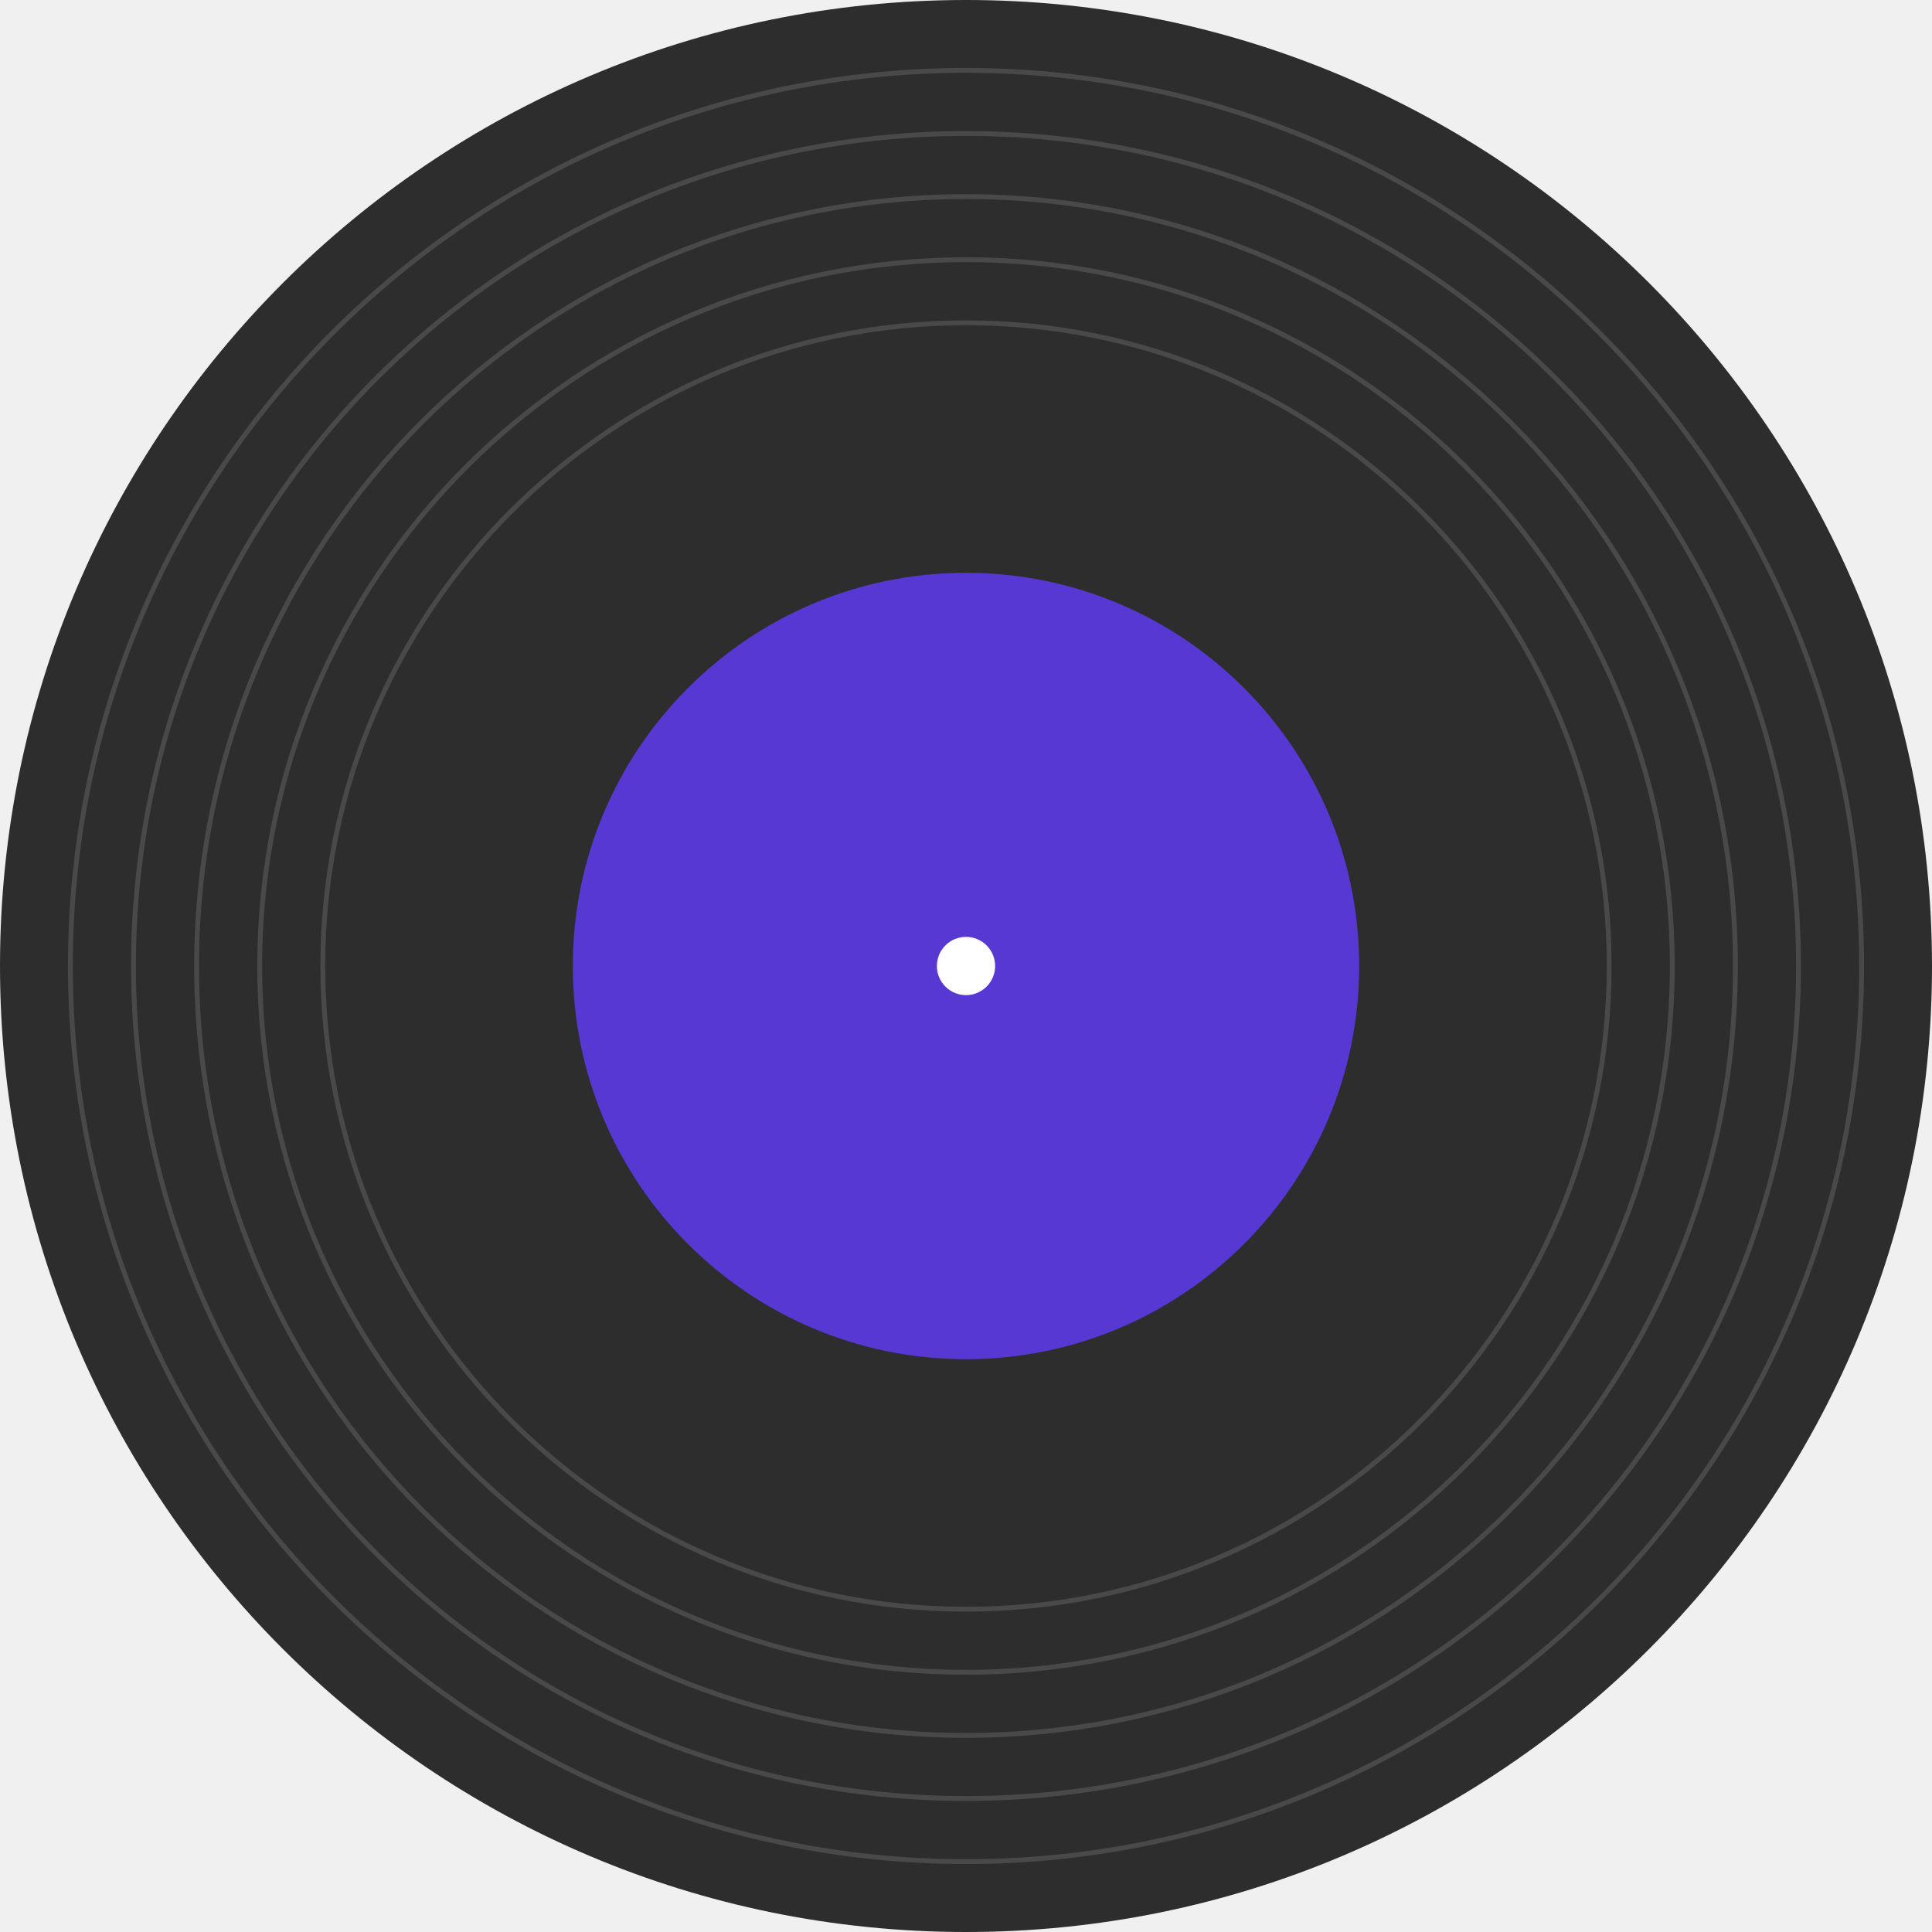
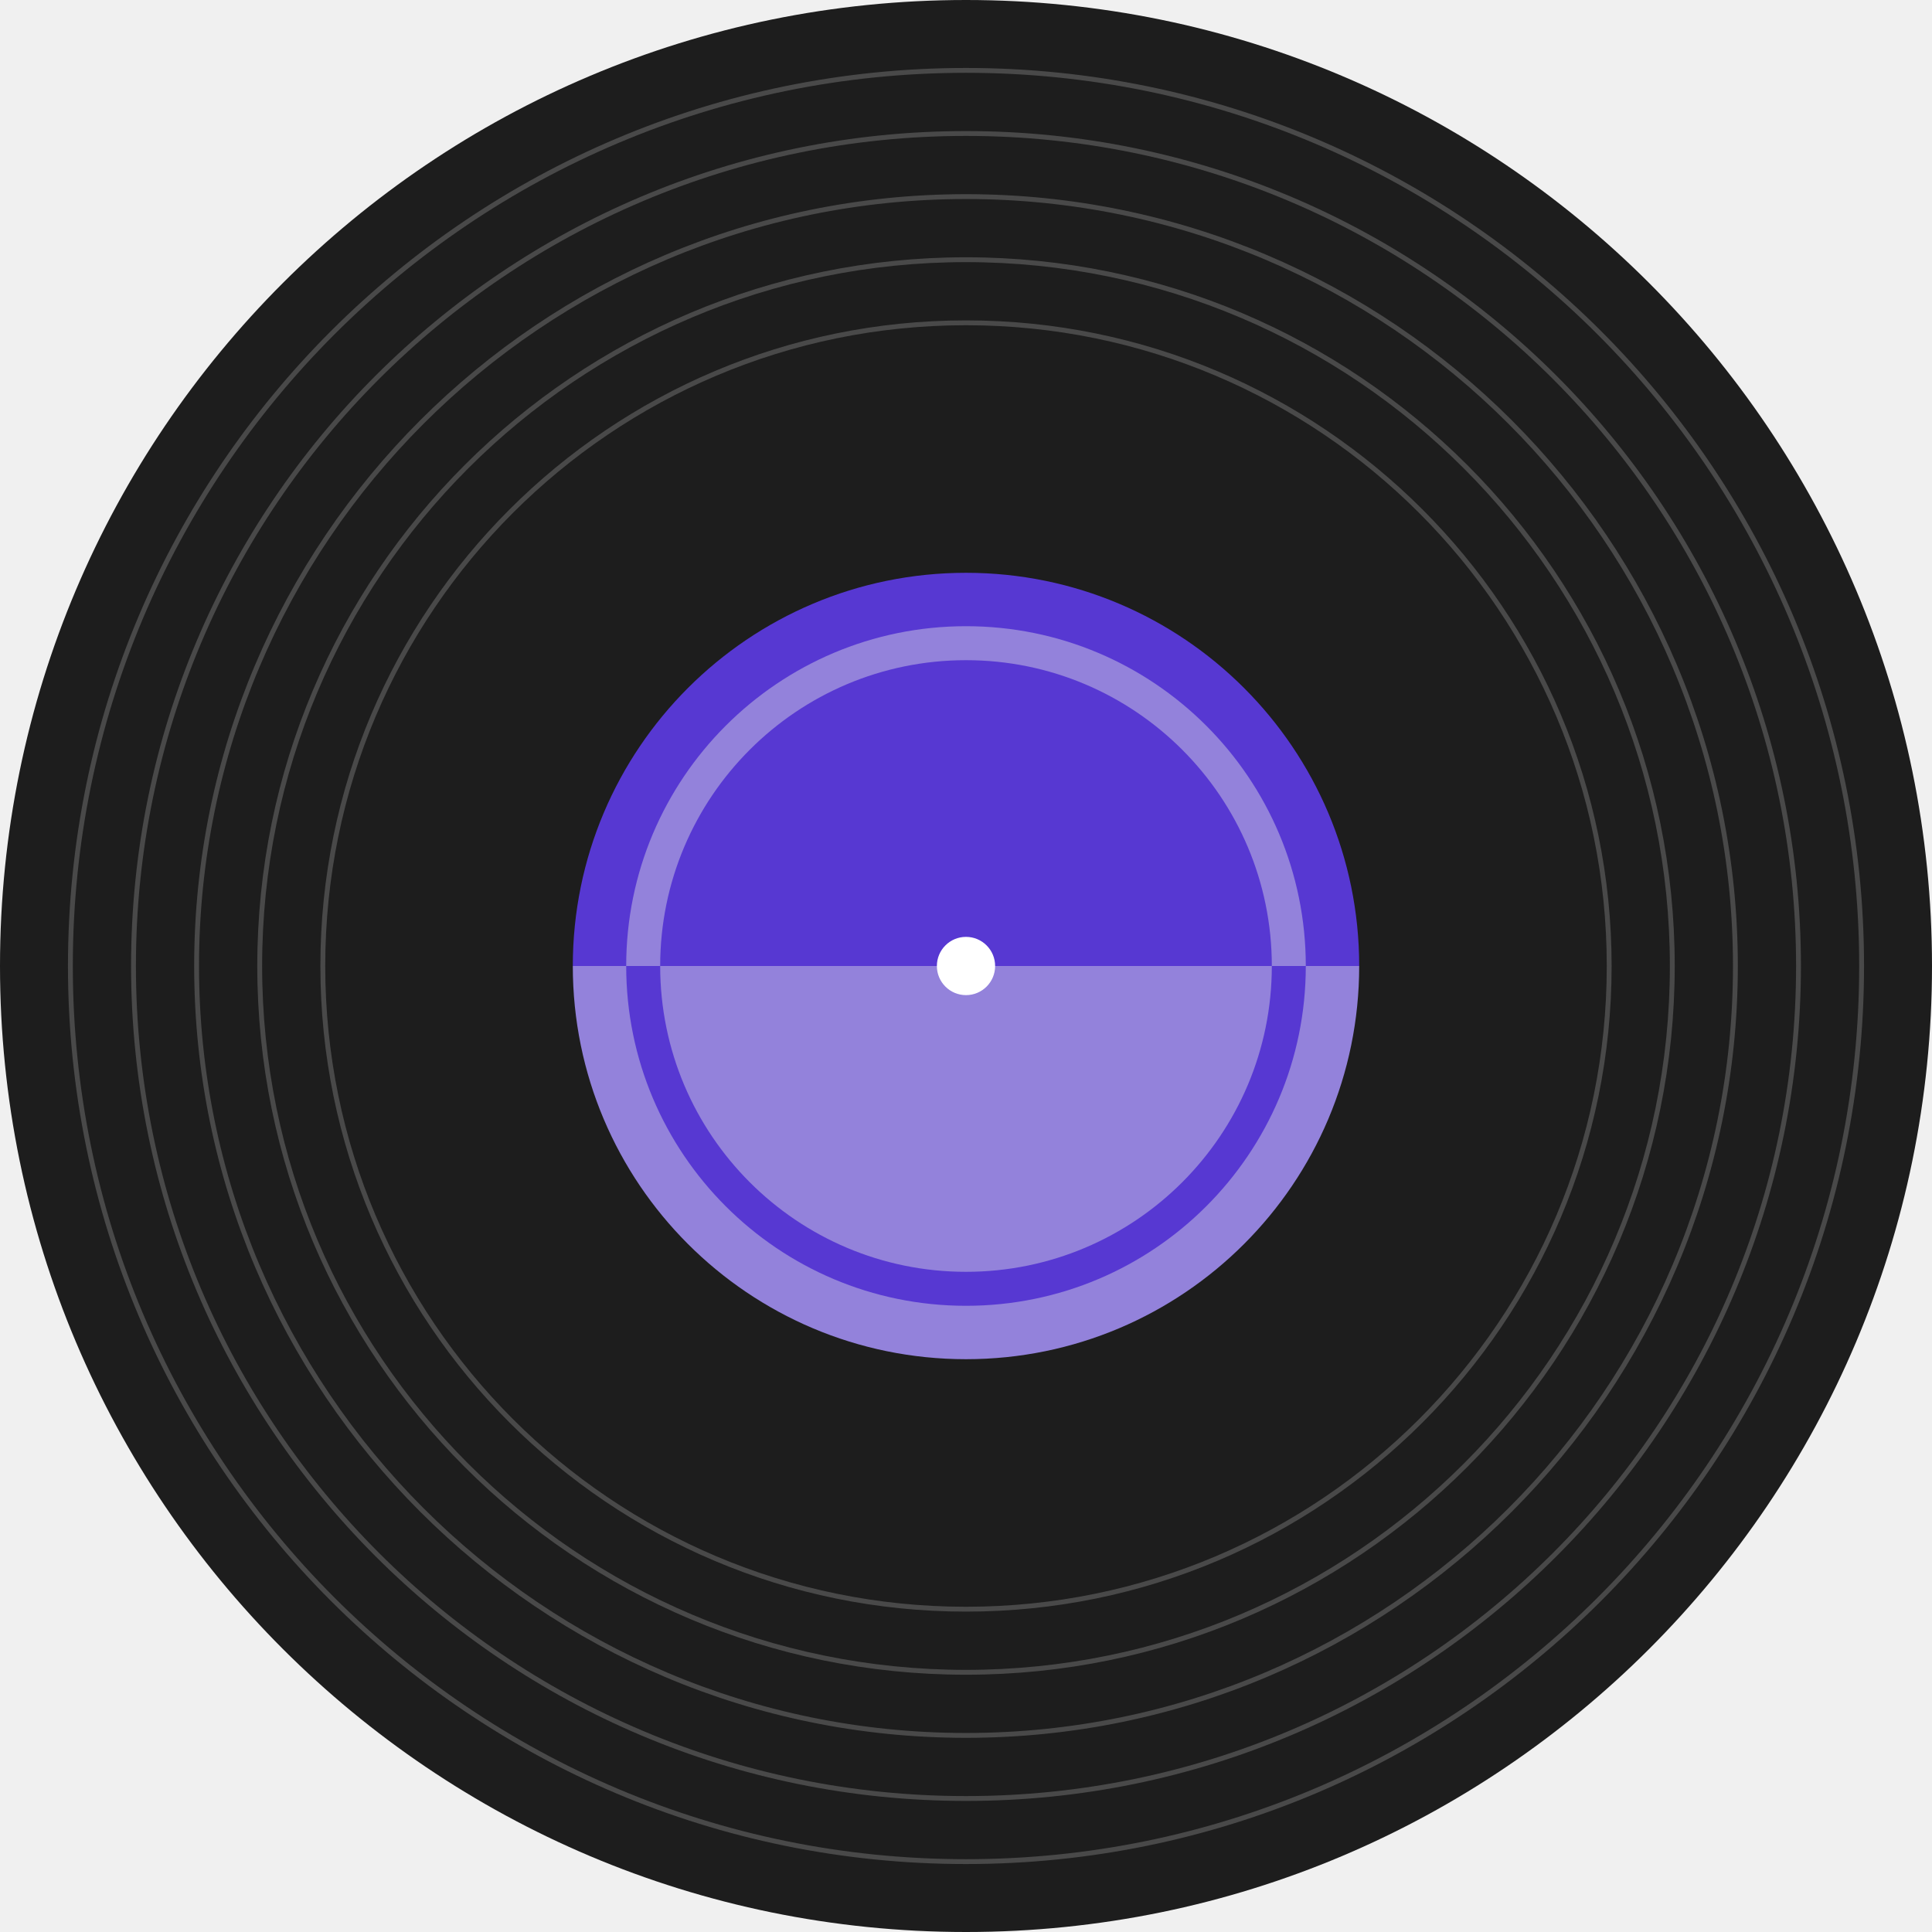
- <svg xmlns="http://www.w3.org/2000/svg" width="400" height="400" viewBox="0 0 398 398" fill="none">
-   <circle cx="199" cy="199" r="199" fill="#2D2D2D" />
-   <circle cx="199" cy="199" r="81" fill="#5738D2" />
+ <svg xmlns="http://www.w3.org/2000/svg" width="398" height="398" viewBox="0 0 398 398" fill="none">
+   <circle cx="199" cy="199" r="199" fill="#1D1D1D" />
  <circle cx="199" cy="199" r="184.5" stroke="#494949" />
  <circle cx="199" cy="199" r="171.5" stroke="#494949" />
  <circle cx="199" cy="199" r="158.5" stroke="#494949" />
  <circle cx="199" cy="199" r="145.5" stroke="#494949" />
  <circle cx="199" cy="199" r="132.5" stroke="#494949" />
+   <path d="M118 199C118 154.265 154.265 118 199 118V118C243.735 118 280 154.265 280 199V199H118V199Z" fill="#5738D2" />
+   <path d="M118 199C118 243.735 154.265 280 199 280V280C243.735 280 280 243.735 280 199V199H118V199Z" fill="#9382DB" />
+   <mask id="path-9-inside-1_43_18" fill="white">
+     <path d="M129 199C129 237.66 160.34 269 199 269V269C237.66 269 269 237.66 269 199V199H129V199Z" />
+   </mask>
+   <path d="M122 199C122 241.526 156.474 276 199 276C241.526 276 276 241.526 276 199H262C262 233.794 233.794 262 199 262C164.206 262 136 233.794 136 199H122ZM269 199H129H269ZM122 199C122 241.526 156.474 276 199 276V262C164.206 262 136 233.794 136 199H122ZM199 276C241.526 276 276 241.526 276 199H262C262 233.794 233.794 262 199 262V276Z" fill="#5738D2" mask="url(#path-9-inside-1_43_18)" />
+   <mask id="path-11-inside-2_43_18" fill="white">
+     <path d="M129 199C129 160.34 160.34 129 199 129V129C237.66 129 269 160.34 269 199V199H129V199Z" />
+   </mask>
+   <path d="M122 199C122 156.474 156.474 122 199 122C241.526 122 276 156.474 276 199H262C262 164.206 233.794 136 199 136C164.206 136 136 164.206 136 199H122ZM269 199H129H269ZM122 199C122 156.474 156.474 122 199 122V136C164.206 136 136 164.206 136 199H122ZM199 122C241.526 122 276 156.474 276 199H262C262 164.206 233.794 136 199 136V122Z" fill="#9382DB" mask="url(#path-11-inside-2_43_18)" />
  <circle cx="199" cy="199" r="6" fill="white" />
</svg>
